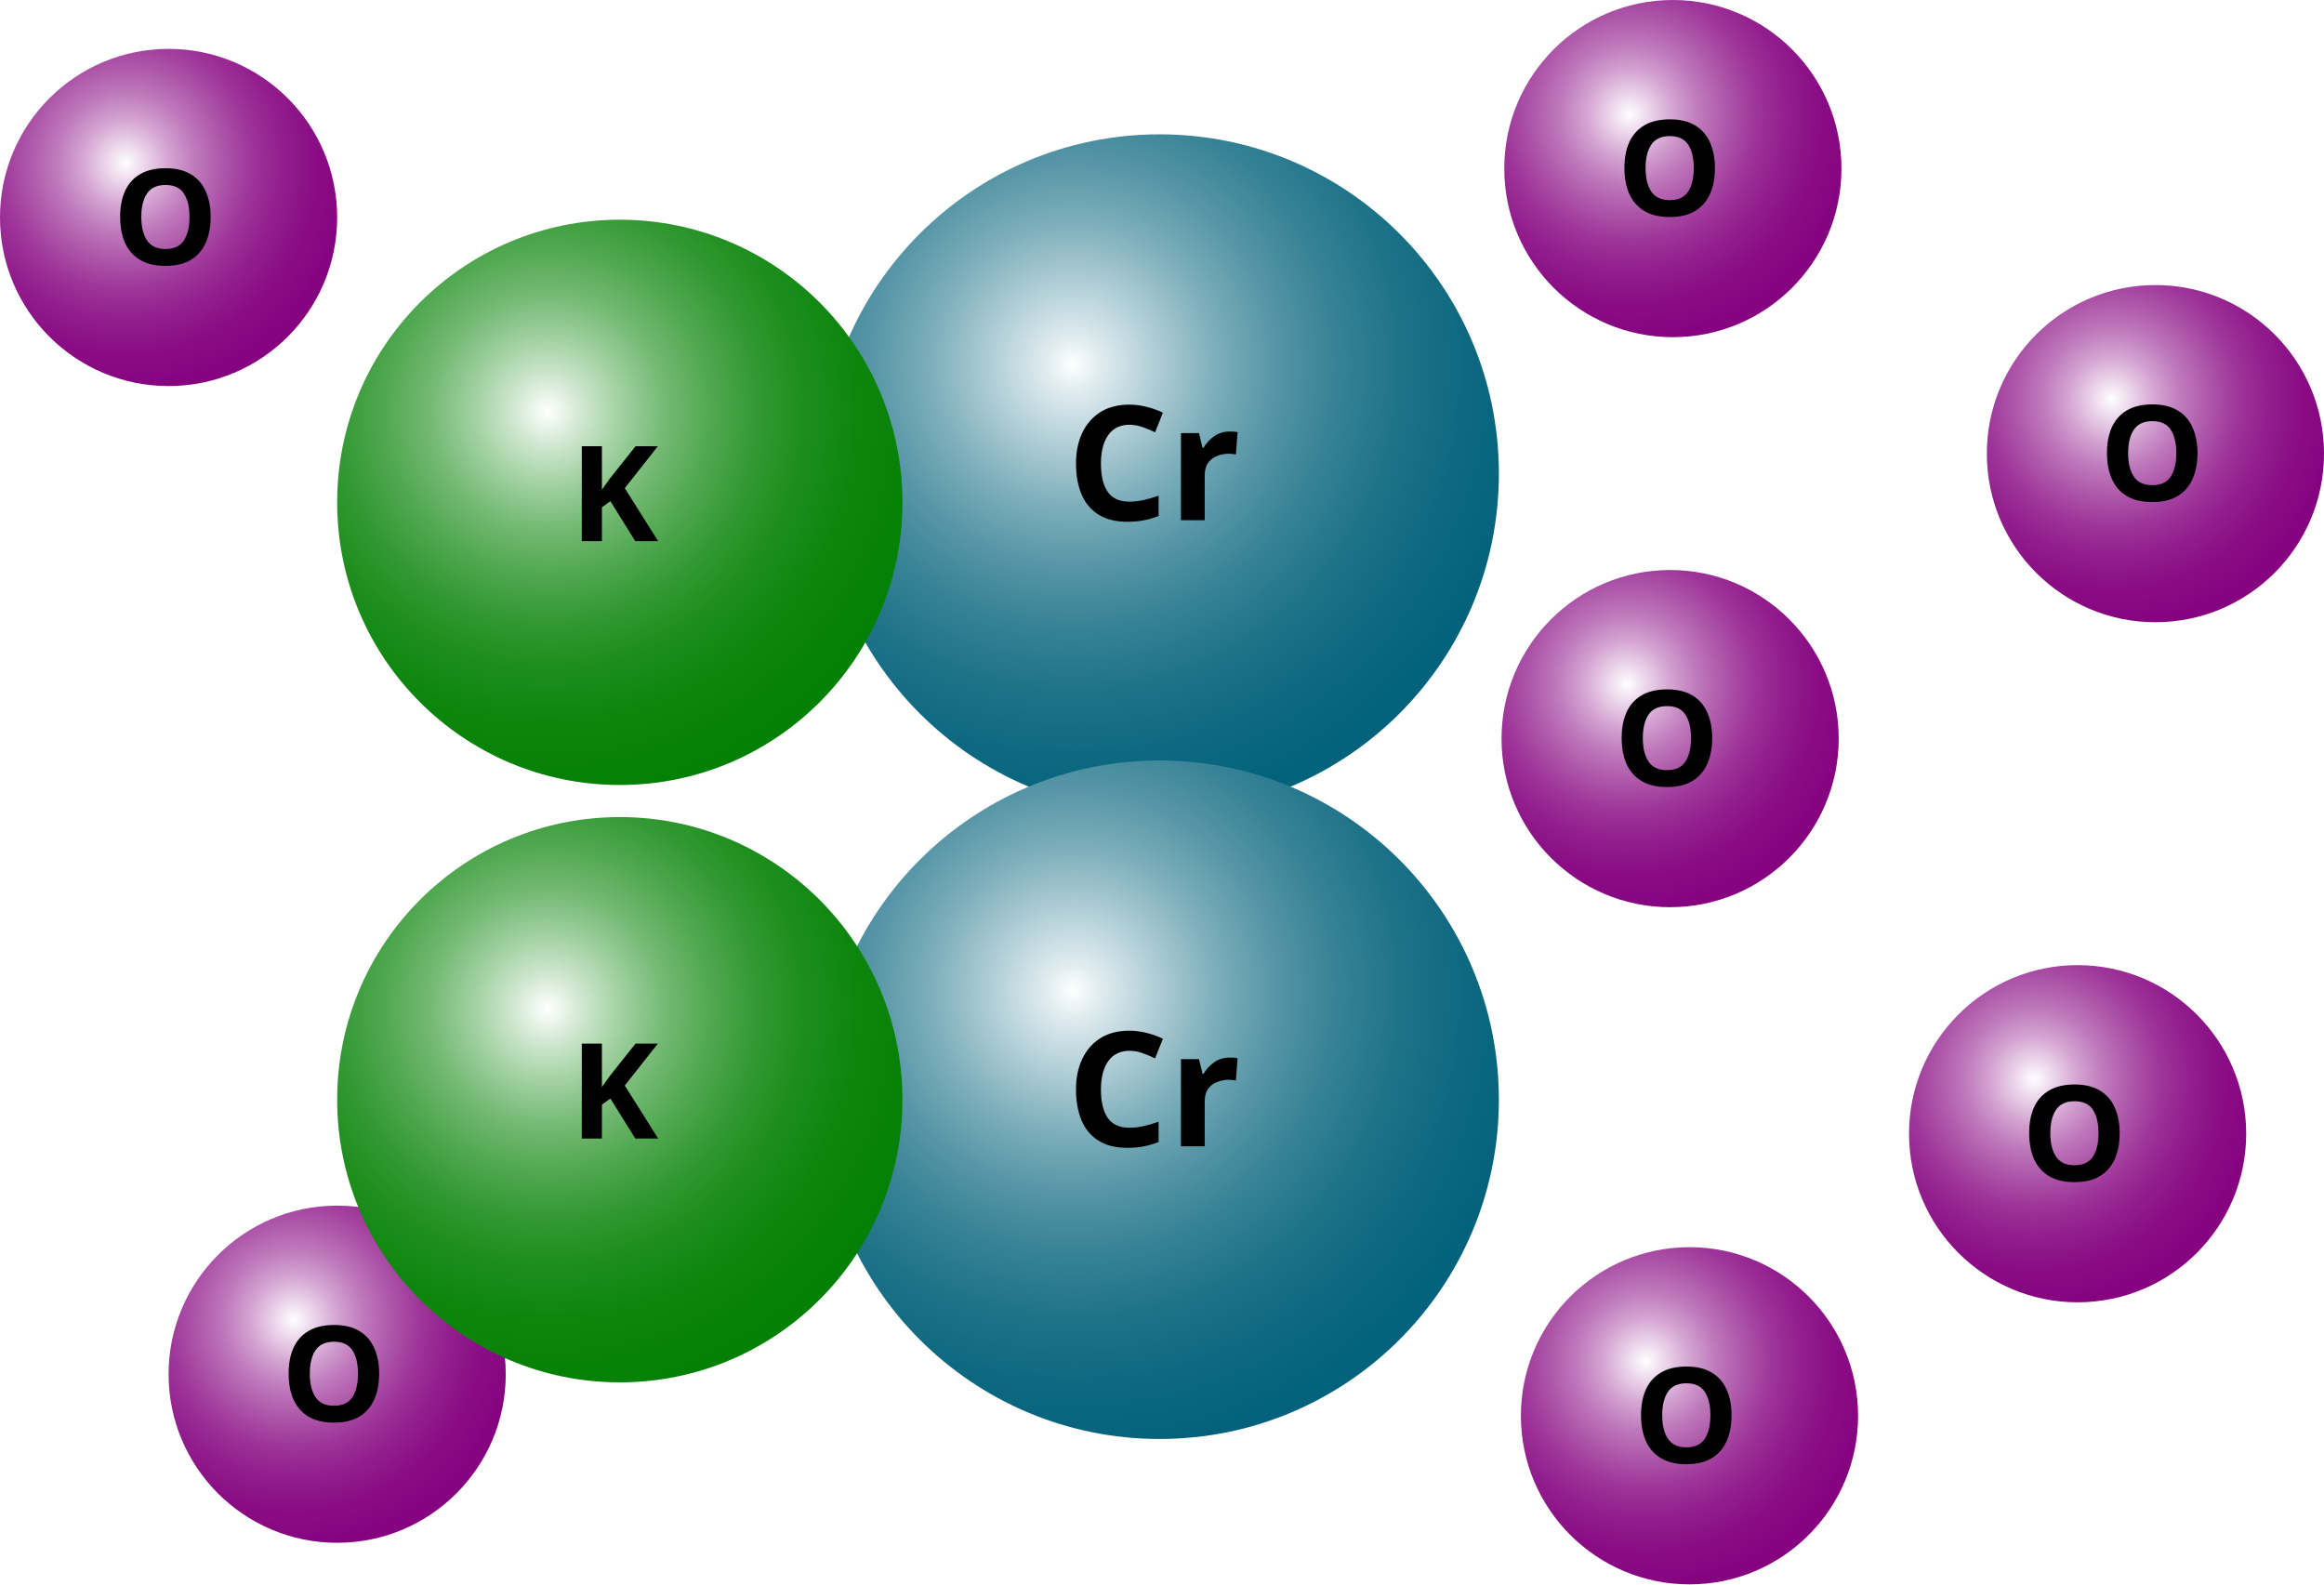
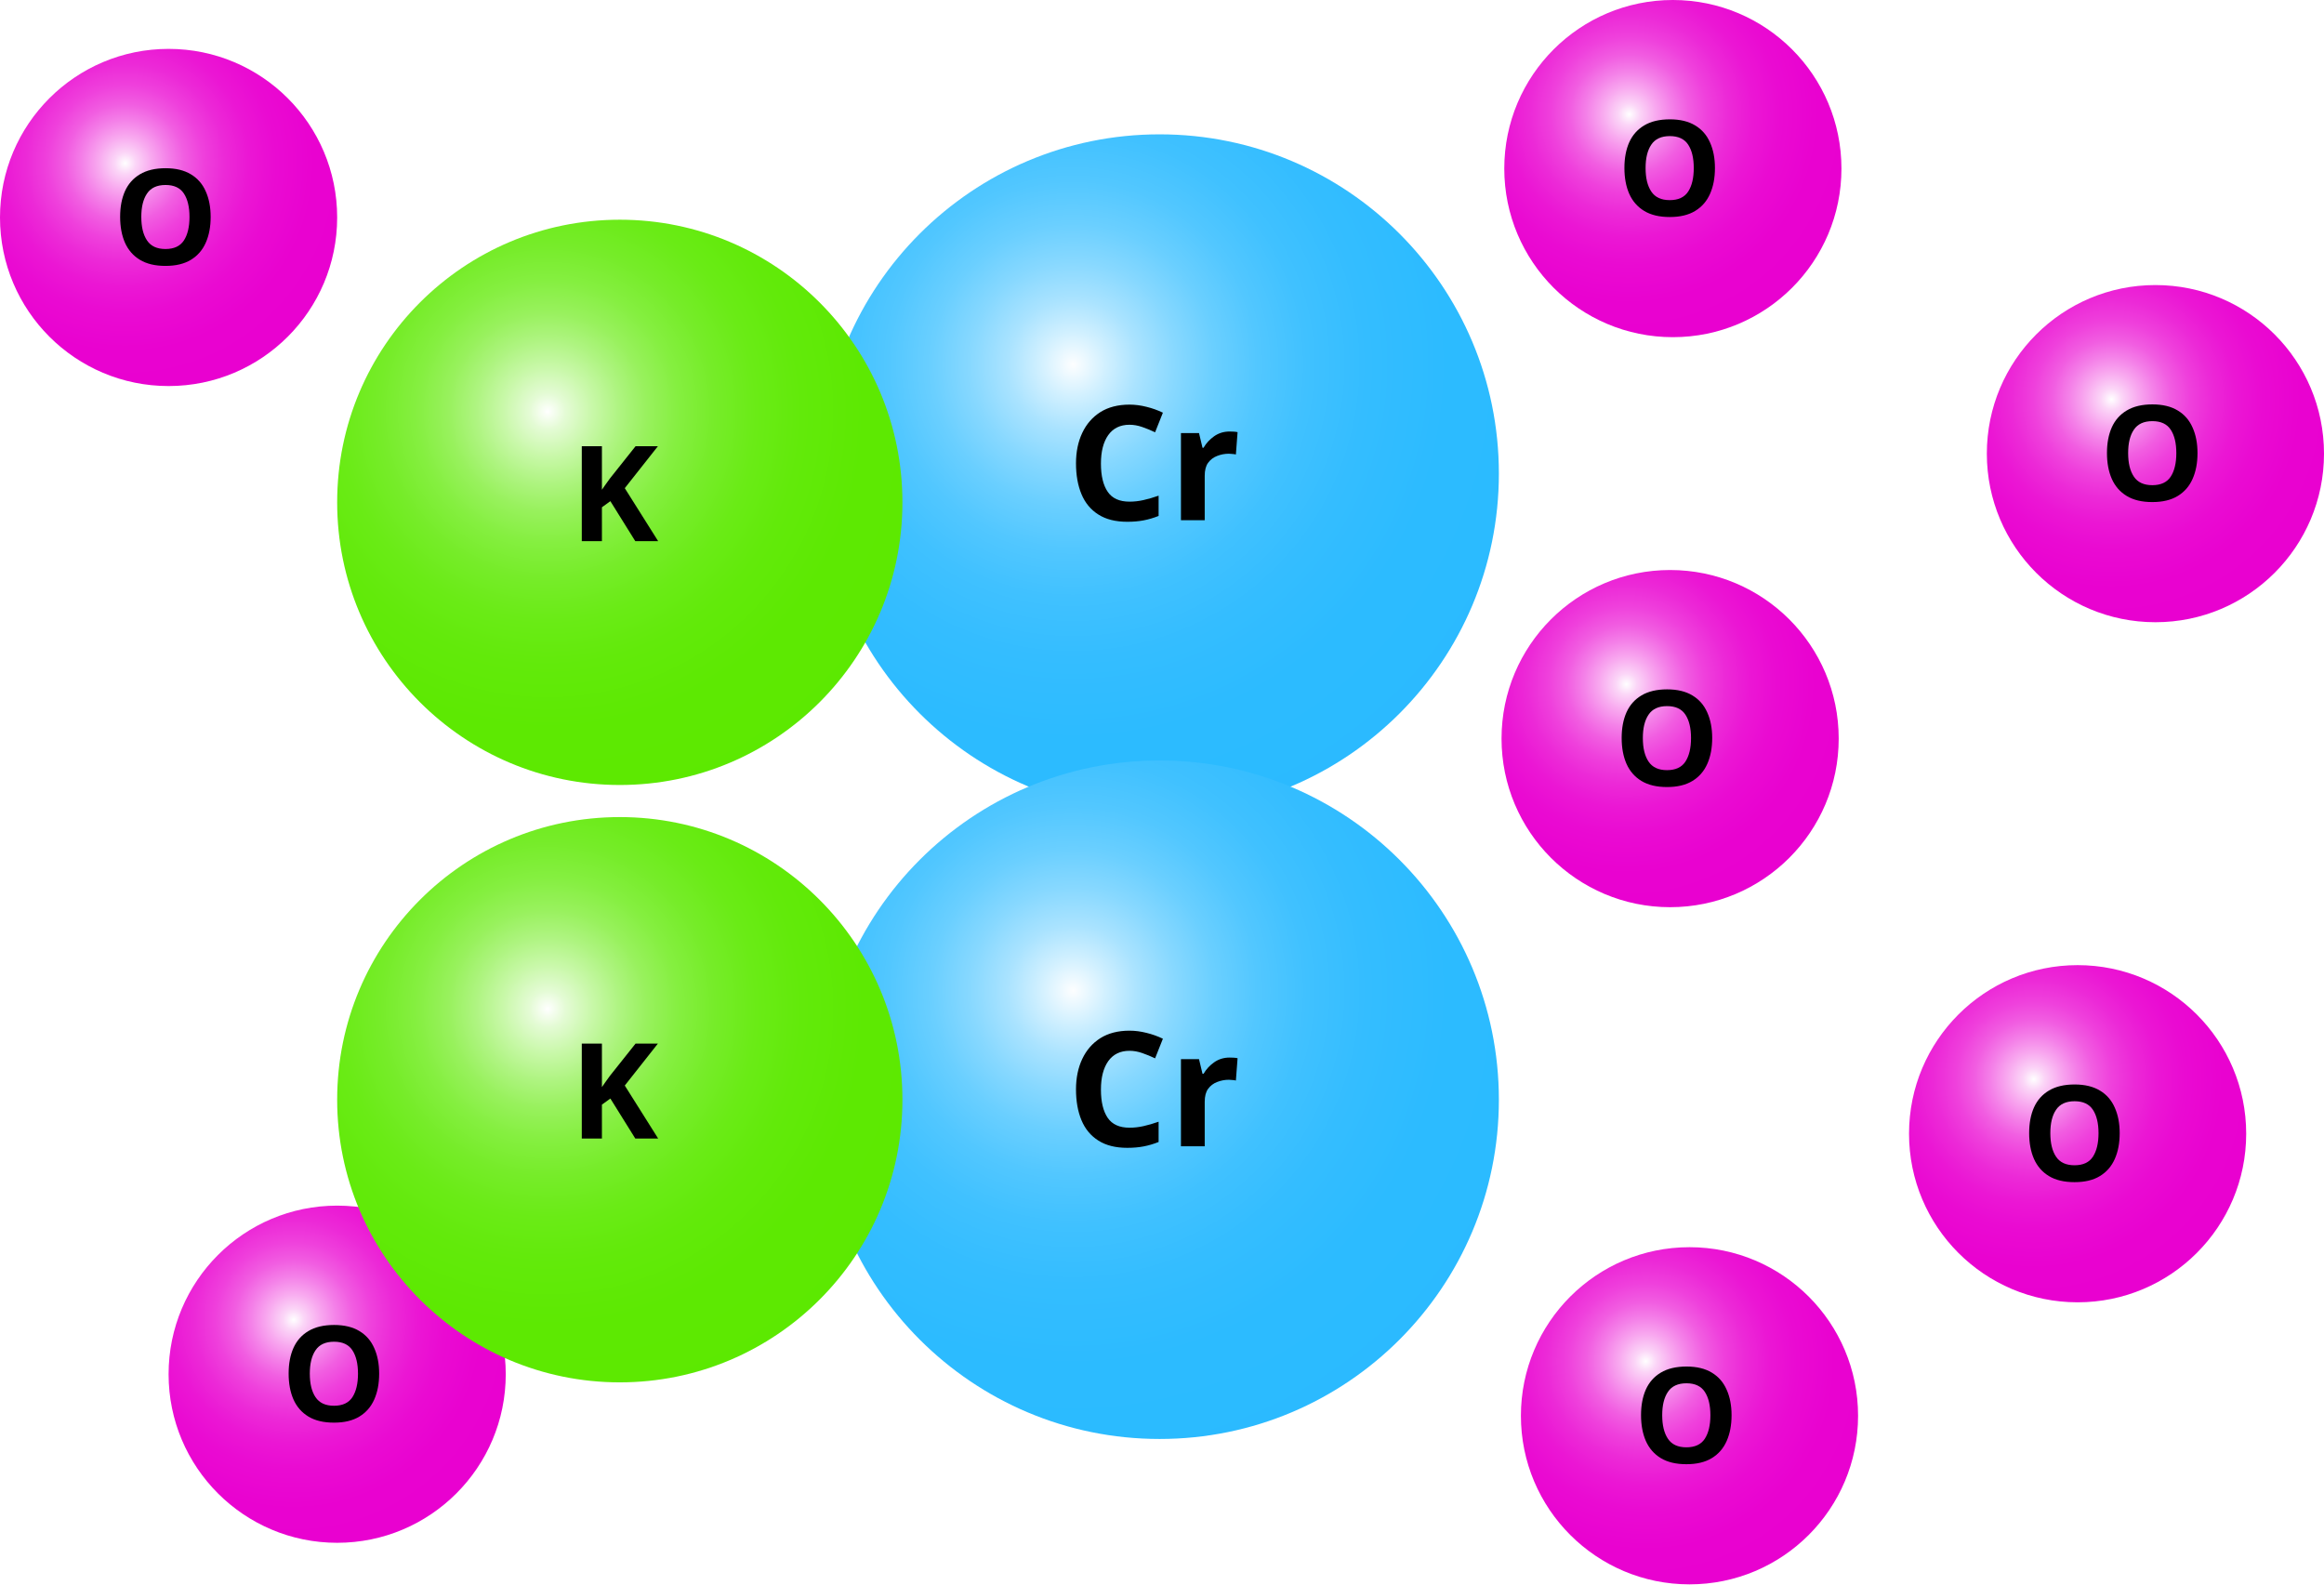
<svg xmlns="http://www.w3.org/2000/svg" xmlns:xlink="http://www.w3.org/1999/xlink" viewBox="0 0 279.57 190.59">
  <defs>
    <style>.cls-1{fill:url(#radial-gradient);}.cls-2{font-size:16px;}.cls-10,.cls-2{font-family:Montserrat-Bold, Montserrat;font-weight:700;}.cls-3{fill:url(#radial-gradient-2);}.cls-4{fill:url(#radial-gradient-3);}.cls-5{fill:url(#radial-gradient-4);}.cls-6{fill:url(#radial-gradient-5);}.cls-7{fill:url(#radial-gradient-6);}.cls-8{fill:url(#radial-gradient-7);}.cls-9{fill:url(#radial-gradient-8);}.cls-10{font-size:19.21px;}.cls-11{fill:url(#radial-gradient-9);}.cls-12{fill:url(#radial-gradient-10);}.cls-13{fill:url(#radial-gradient-11);}</style>
-     <radialGradient id="radial-gradient" cx="191.01" cy="26.45" r="29.84" gradientTransform="translate(-12.17 -15.08) scale(1.09 1.09)" gradientUnits="userSpaceOnUse">
+     <radialGradient id="radial-gradient" cx="385.3" cy="29.54" r="29.84" gradientTransform="translate(-223.99 -18.45) scale(1.09 1.09)" gradientUnits="userSpaceOnUse">
      <stop offset="0" stop-color="#fff" />
-       <stop offset="0.07" stop-color="#ecd7eb" />
-       <stop offset="0.16" stop-color="#d4a5d2" />
-       <stop offset="0.26" stop-color="#be79bb" />
-       <stop offset="0.37" stop-color="#ac54a8" />
-       <stop offset="0.47" stop-color="#9e3599" />
-       <stop offset="0.58" stop-color="#921e8d" />
-       <stop offset="0.7" stop-color="#8a0d85" />
-       <stop offset="0.83" stop-color="#860380" />
-       <stop offset="1" stop-color="#84007e" />
+       <stop offset="0.04" stop-color="#fbd5f7" />
+       <stop offset="0.1" stop-color="#f8a8ef" />
+       <stop offset="0.16" stop-color="#f480e8" />
+       <stop offset="0.22" stop-color="#f15de1" />
+       <stop offset="0.29" stop-color="#ef40dc" />
+       <stop offset="0.37" stop-color="#ec29d7" />
+       <stop offset="0.46" stop-color="#eb16d4" />
+       <stop offset="0.56" stop-color="#ea0ad2" />
+       <stop offset="0.7" stop-color="#e902d0" />
+       <stop offset="1" stop-color="#e900d0" />
    </radialGradient>
-     <radialGradient id="radial-gradient-2" cx="244.24" cy="57.9" r="29.84" xlink:href="#radial-gradient" />
-     <radialGradient id="radial-gradient-3" cx="192.84" cy="164.07" r="29.84" xlink:href="#radial-gradient" />
-     <radialGradient id="radial-gradient-4" cx="43.61" cy="159.48" r="29.84" xlink:href="#radial-gradient" />
-     <radialGradient id="radial-gradient-5" cx="25.01" cy="31.84" r="29.84" xlink:href="#radial-gradient" />
-     <radialGradient id="radial-gradient-6" cx="190.7" cy="89.34" r="29.84" xlink:href="#radial-gradient" />
-     <radialGradient id="radial-gradient-7" cx="235.66" cy="132.94" r="29.84" xlink:href="#radial-gradient" />
+     <radialGradient id="radial-gradient-2" cx="438.54" cy="60.99" r="29.84" xlink:href="#radial-gradient" />
+     <radialGradient id="radial-gradient-3" cx="387.13" cy="167.16" r="29.84" xlink:href="#radial-gradient" />
+     <radialGradient id="radial-gradient-4" cx="237.91" cy="162.58" r="29.84" xlink:href="#radial-gradient" />
+     <radialGradient id="radial-gradient-5" cx="219.31" cy="34.94" r="29.84" xlink:href="#radial-gradient" />
+     <radialGradient id="radial-gradient-6" cx="384.99" cy="92.44" r="29.84" xlink:href="#radial-gradient" />
+     <radialGradient id="radial-gradient-7" cx="429.95" cy="136.03" r="29.84" xlink:href="#radial-gradient" />
    <radialGradient id="radial-gradient-8" cx="129.08" cy="43.85" r="65.48" gradientUnits="userSpaceOnUse">
      <stop offset="0" stop-color="#fff" />
-       <stop offset="0.05" stop-color="#e0ecef" />
-       <stop offset="0.16" stop-color="#accbd4" />
-       <stop offset="0.26" stop-color="#7eafbb" />
-       <stop offset="0.37" stop-color="#5796a7" />
-       <stop offset="0.48" stop-color="#388396" />
-       <stop offset="0.6" stop-color="#1f7389" />
-       <stop offset="0.72" stop-color="#0e6980" />
-       <stop offset="0.85" stop-color="#03627b" />
-       <stop offset="1" stop-color="#006079" />
+       <stop offset="0" stop-color="#fdfeff" />
+       <stop offset="0.06" stop-color="#d1f0ff" />
+       <stop offset="0.12" stop-color="#aae3ff" />
+       <stop offset="0.19" stop-color="#87d8ff" />
+       <stop offset="0.26" stop-color="#6acfff" />
+       <stop offset="0.34" stop-color="#52c7ff" />
+       <stop offset="0.43" stop-color="#40c1ff" />
+       <stop offset="0.54" stop-color="#34bdff" />
+       <stop offset="0.69" stop-color="#2cbbff" />
+       <stop offset="1" stop-color="#2abaff" />
    </radialGradient>
    <radialGradient id="radial-gradient-9" cx="129.08" cy="119.16" r="65.48" xlink:href="#radial-gradient-8" />
    <radialGradient id="radial-gradient-10" cx="65.87" cy="49.5" r="54.55" gradientUnits="userSpaceOnUse">
      <stop offset="0" stop-color="#fff" />
-       <stop offset="0.08" stop-color="#cee6ce" />
-       <stop offset="0.17" stop-color="#9ecf9e" />
-       <stop offset="0.26" stop-color="#74b974" />
-       <stop offset="0.36" stop-color="#51a851" />
-       <stop offset="0.46" stop-color="#349934" />
-       <stop offset="0.56" stop-color="#1e8e1e" />
-       <stop offset="0.68" stop-color="#0e860e" />
-       <stop offset="0.81" stop-color="#058105" />
-       <stop offset="1" stop-color="#028002" />
+       <stop offset="0.04" stop-color="#e4fbd5" />
+       <stop offset="0.1" stop-color="#c8f8a8" />
+       <stop offset="0.16" stop-color="#aef480" />
+       <stop offset="0.22" stop-color="#98f15d" />
+       <stop offset="0.29" stop-color="#85ef40" />
+       <stop offset="0.37" stop-color="#76ec29" />
+       <stop offset="0.46" stop-color="#6aeb16" />
+       <stop offset="0.56" stop-color="#62ea0a" />
+       <stop offset="0.7" stop-color="#5de902" />
+       <stop offset="1" stop-color="#5ce900" />
    </radialGradient>
    <radialGradient id="radial-gradient-11" cx="65.87" cy="121.35" r="54.55" xlink:href="#radial-gradient-10" />
  </defs>
  <g id="Layer_2" data-name="Layer 2">
-     <g id="portrait">
-       <g id="PotassiumDichromate">
-         <circle class="cls-1" cx="201.24" cy="20.28" r="20.28" />
-         <g id="Submit">
-           <text class="cls-2" transform="translate(194.49 25.95)">O</text>
-         </g>
-         <circle class="cls-3" cx="259.29" cy="54.57" r="20.28" />
-         <g id="Submit-2" data-name="Submit">
-           <text class="cls-2" transform="translate(252.54 60.24)">O</text>
-         </g>
-         <circle class="cls-4" cx="203.24" cy="170.31" r="20.28" />
-         <g id="Submit-3" data-name="Submit">
-           <text class="cls-2" transform="translate(196.49 175.98)">O</text>
-         </g>
-         <circle class="cls-5" cx="40.56" cy="165.31" r="20.28" />
-         <g id="Submit-4" data-name="Submit">
-           <text class="cls-2" transform="translate(33.8 170.98)">O</text>
-         </g>
-         <circle class="cls-6" cx="20.28" cy="26.16" r="20.28" />
-         <g id="Submit-5" data-name="Submit">
-           <text class="cls-2" transform="translate(13.53 31.83)">O</text>
-         </g>
-         <circle class="cls-7" cx="200.91" cy="88.85" r="20.28" />
-         <g id="Submit-6" data-name="Submit">
-           <text class="cls-2" transform="translate(194.16 94.52)">O</text>
-         </g>
-         <circle class="cls-8" cx="249.93" cy="136.38" r="20.28" />
-         <g id="Submit-7" data-name="Submit">
-           <text class="cls-2" transform="translate(243.18 142.05)">O</text>
-         </g>
-         <circle class="cls-9" cx="139.5" cy="56.97" r="40.81" />
-         <g id="Submit-8" data-name="Submit">
-           <text class="cls-10" transform="translate(128.33 62.58)">Cr</text>
-         </g>
-         <circle class="cls-11" cx="139.5" cy="132.29" r="40.81" />
-         <g id="Submit-9" data-name="Submit">
-           <text class="cls-10" transform="translate(128.33 137.89)">Cr</text>
-         </g>
-         <circle class="cls-12" cx="74.56" cy="60.43" r="34" />
-         <g id="Submit-10" data-name="Submit">
-           <text class="cls-2" transform="translate(68.55 65.1)">K</text>
-         </g>
-         <circle class="cls-13" cx="74.56" cy="132.29" r="34" />
-         <g id="Submit-11" data-name="Submit">
-           <text class="cls-2" transform="translate(68.55 136.96)">K</text>
-         </g>
+     <g id="PotassiumDichromate">
+       <circle class="cls-1" cx="201.24" cy="20.28" r="20.28" />
+       <g id="Submit">
+         <text class="cls-2" transform="translate(194.49 25.95)">O</text>
+       </g>
+       <circle class="cls-3" cx="259.29" cy="54.57" r="20.28" />
+       <g id="Submit-2" data-name="Submit">
+         <text class="cls-2" transform="translate(252.54 60.24)">O</text>
+       </g>
+       <circle class="cls-4" cx="203.24" cy="170.31" r="20.28" />
+       <g id="Submit-3" data-name="Submit">
+         <text class="cls-2" transform="translate(196.49 175.98)">O</text>
+       </g>
+       <circle class="cls-5" cx="40.56" cy="165.31" r="20.28" />
+       <g id="Submit-4" data-name="Submit">
+         <text class="cls-2" transform="translate(33.8 170.98)">O</text>
+       </g>
+       <circle class="cls-6" cx="20.28" cy="26.16" r="20.28" />
+       <g id="Submit-5" data-name="Submit">
+         <text class="cls-2" transform="translate(13.53 31.83)">O</text>
+       </g>
+       <circle class="cls-7" cx="200.91" cy="88.85" r="20.28" />
+       <g id="Submit-6" data-name="Submit">
+         <text class="cls-2" transform="translate(194.16 94.52)">O</text>
+       </g>
+       <circle class="cls-8" cx="249.93" cy="136.38" r="20.28" />
+       <g id="Submit-7" data-name="Submit">
+         <text class="cls-2" transform="translate(243.18 142.05)">O</text>
+       </g>
+       <circle class="cls-9" cx="139.5" cy="56.97" r="40.81" />
+       <g id="Submit-8" data-name="Submit">
+         <text class="cls-10" transform="translate(128.33 62.58)">Cr</text>
+       </g>
+       <circle class="cls-11" cx="139.5" cy="132.29" r="40.81" />
+       <g id="Submit-9" data-name="Submit">
+         <text class="cls-10" transform="translate(128.33 137.89)">Cr</text>
+       </g>
+       <circle class="cls-12" cx="74.56" cy="60.43" r="34" />
+       <g id="Submit-10" data-name="Submit">
+         <text class="cls-2" transform="translate(68.55 65.1)">K</text>
+       </g>
+       <circle class="cls-13" cx="74.56" cy="132.29" r="34" />
+       <g id="Submit-11" data-name="Submit">
+         <text class="cls-2" transform="translate(68.55 136.96)">K</text>
      </g>
    </g>
  </g>
</svg>
